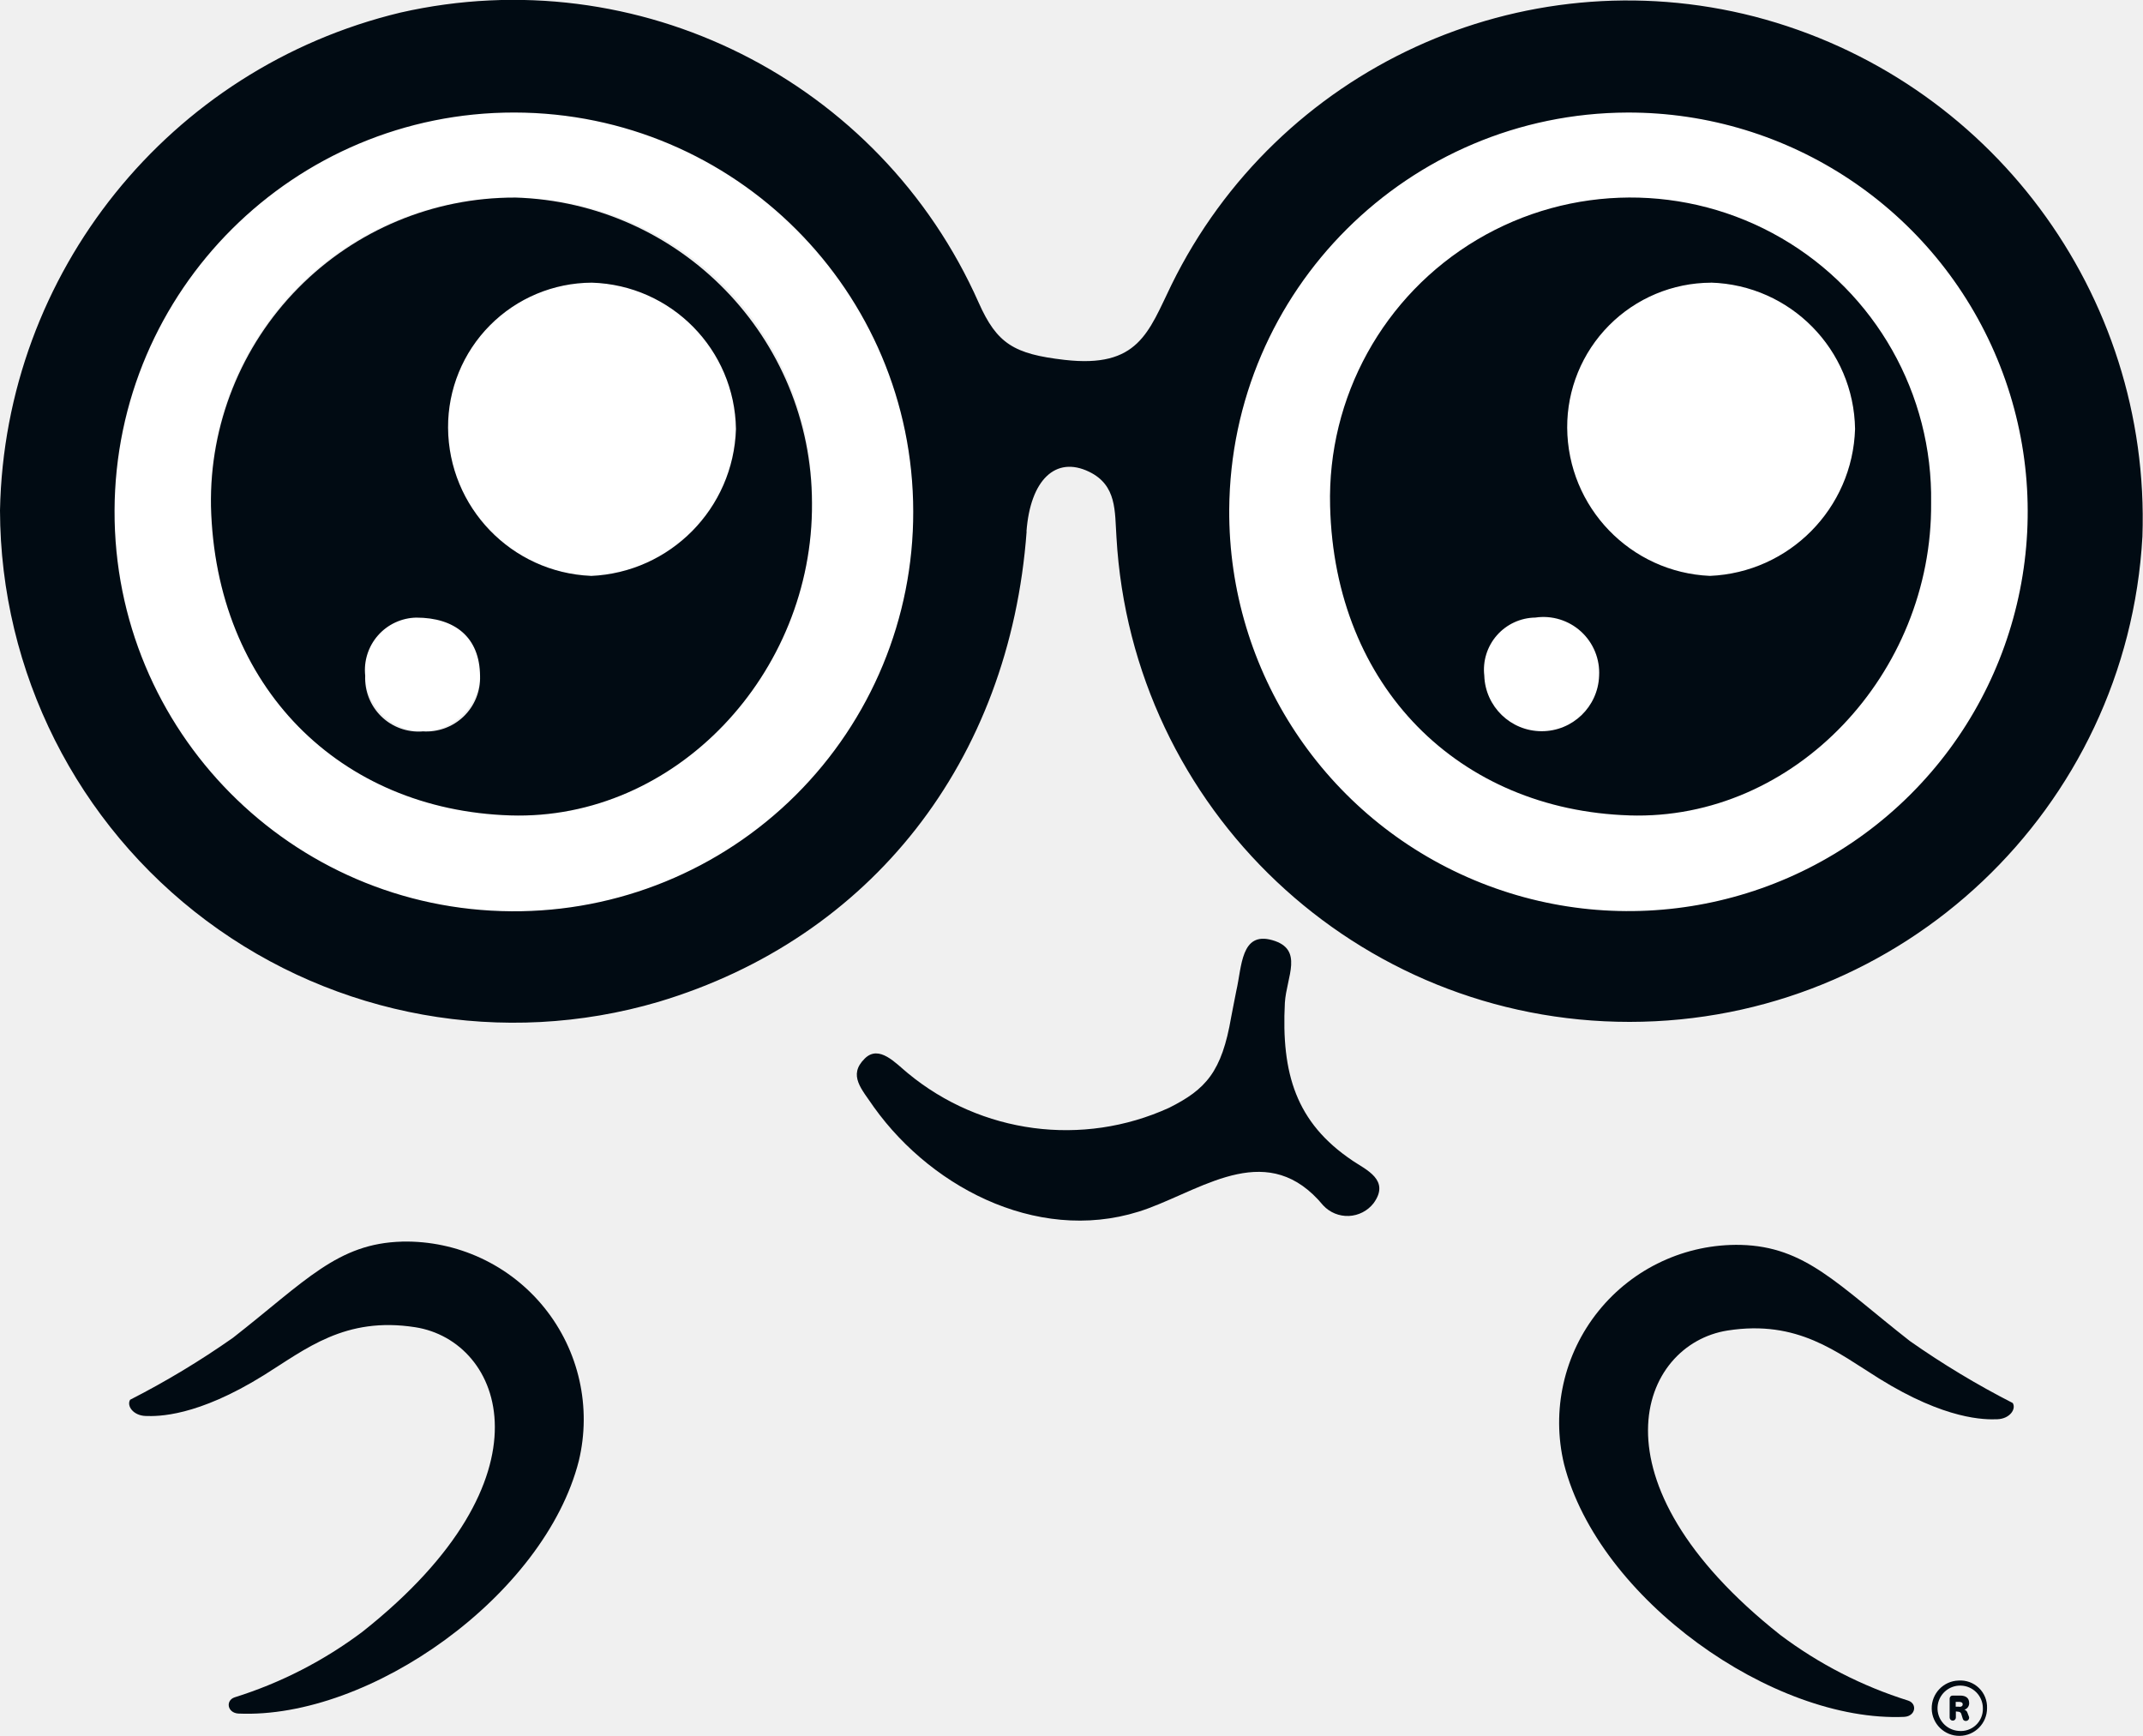
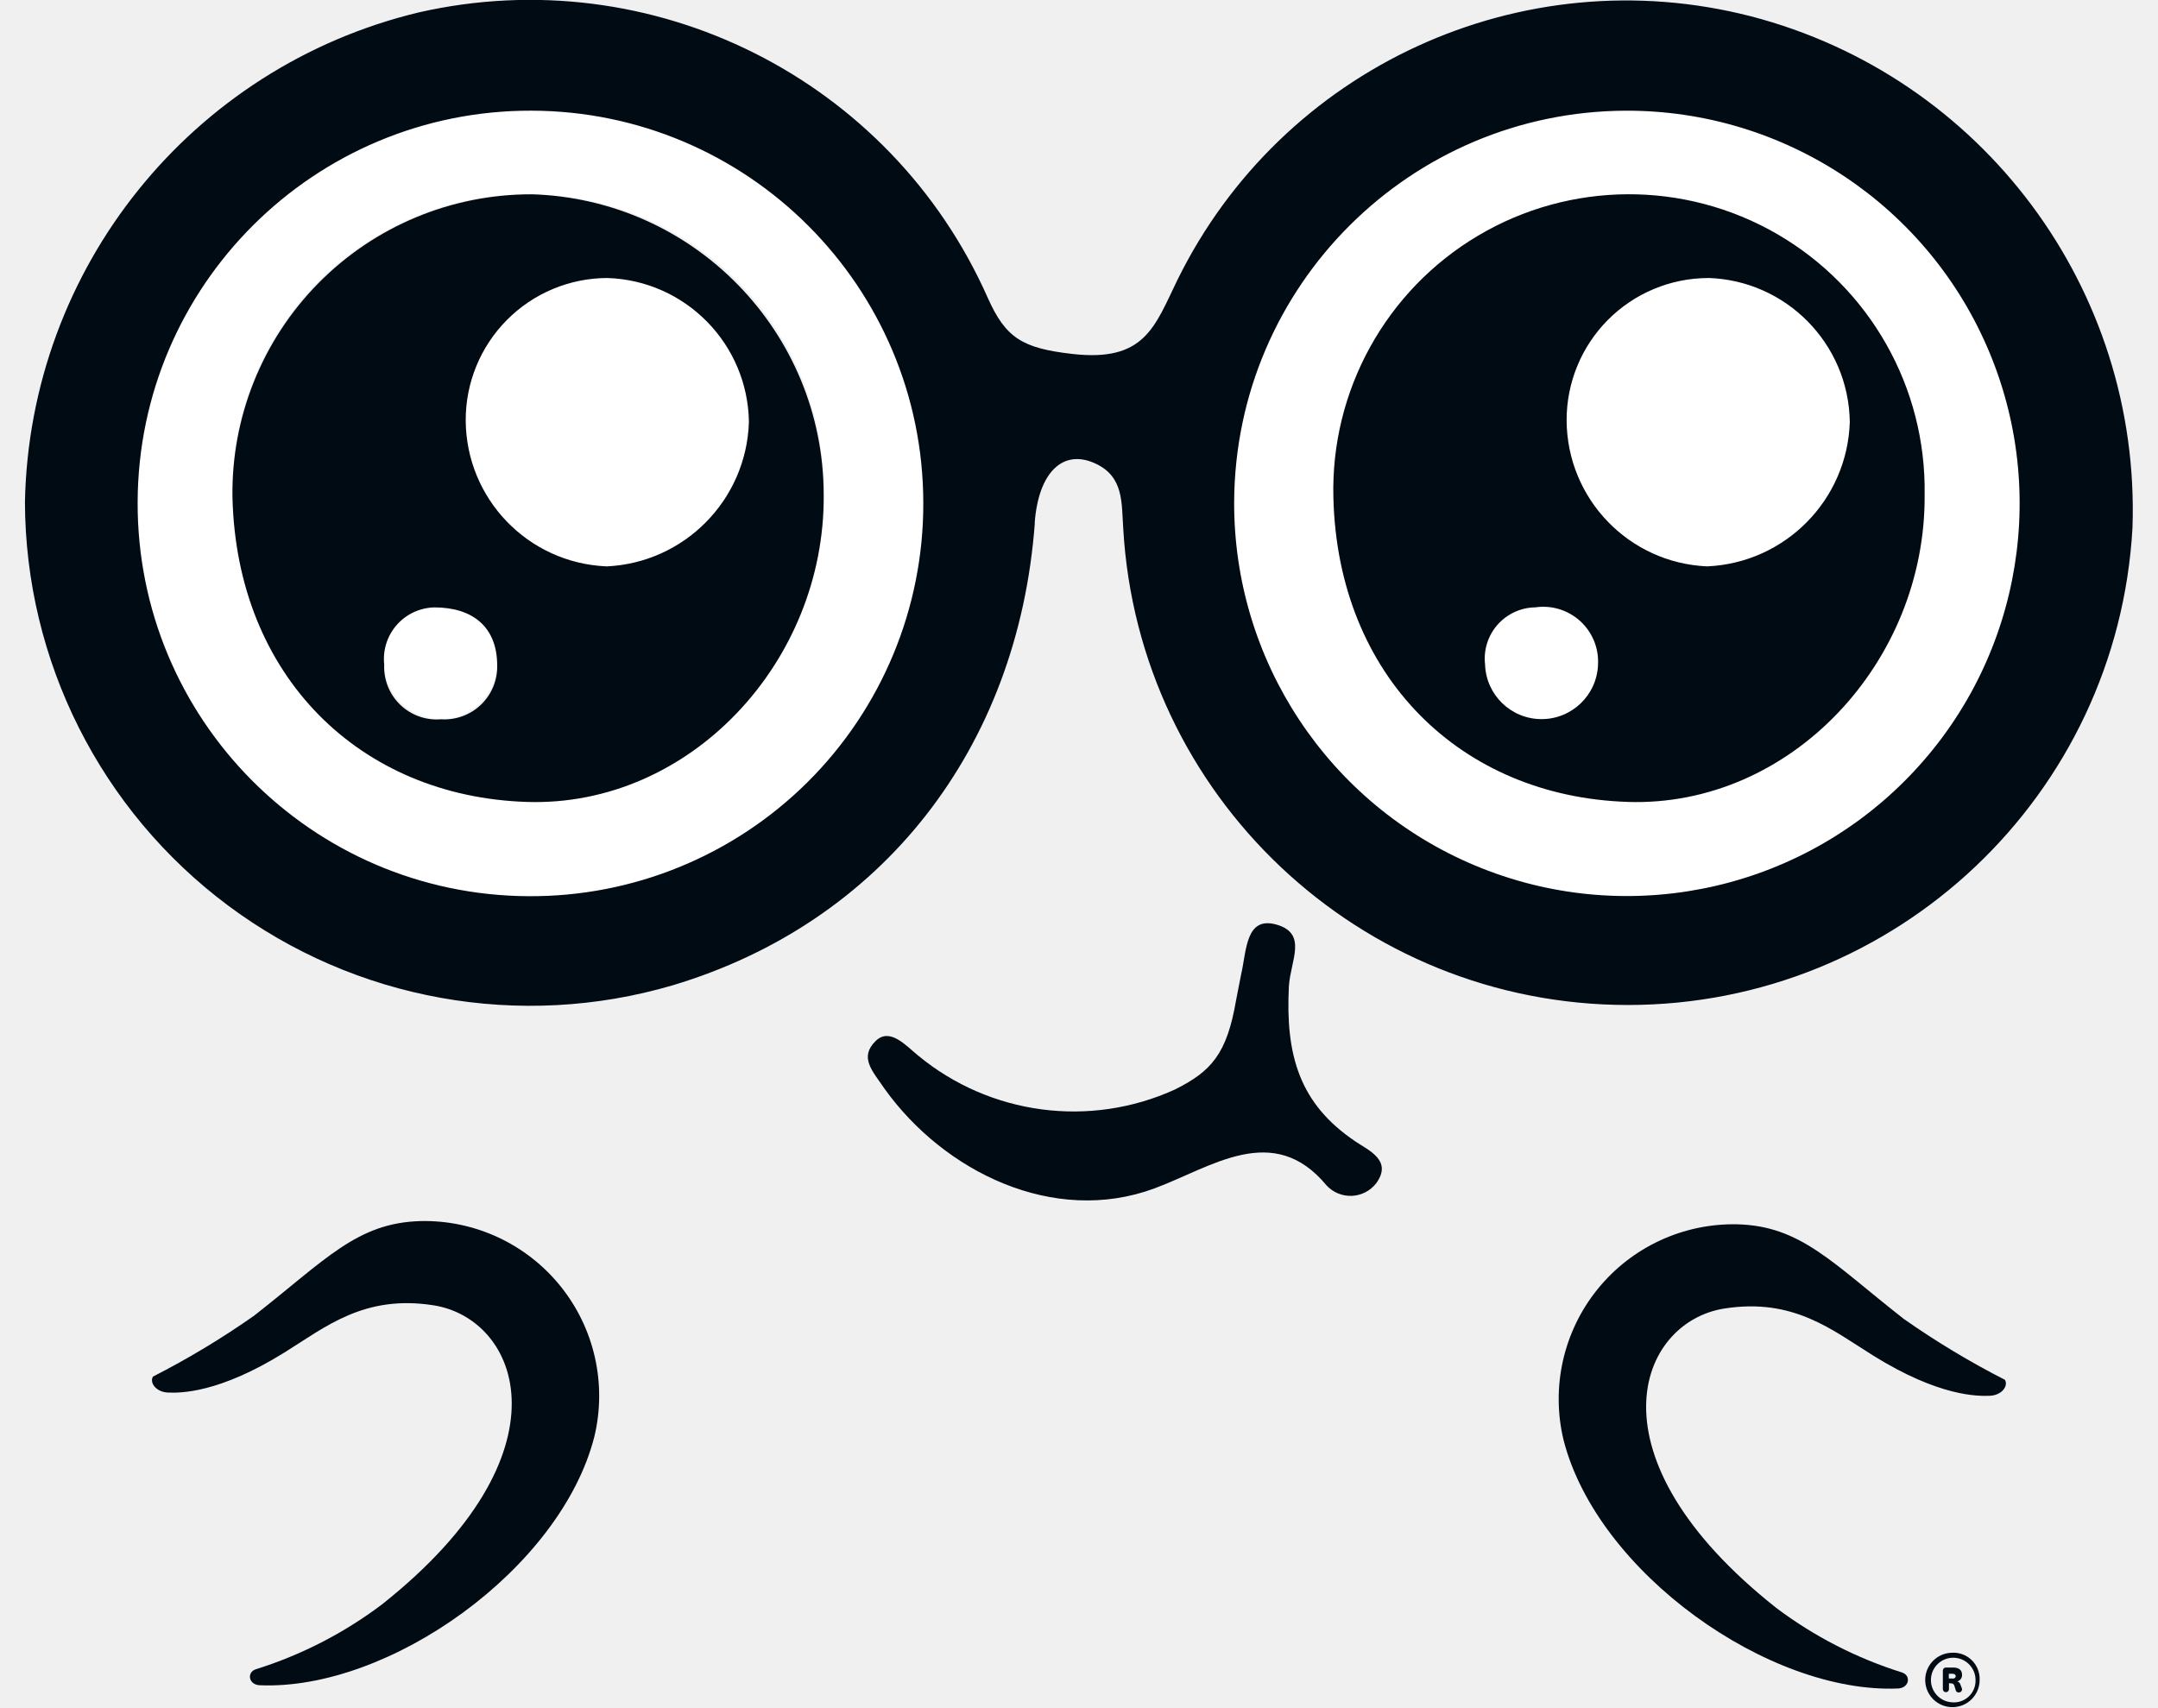
- <svg xmlns="http://www.w3.org/2000/svg" id="CHOMPI_FaceLogo_BlackWht" width="89" height="72.084" viewBox="0 0 89 72.084">
+ <svg xmlns="http://www.w3.org/2000/svg" id="CHOMPI_FaceLogo_BlackWht" width="45.5" height="36" viewBox="0 0 89 72.084">
  <defs>
    <style>
      .cls-1 {
        fill: #010b13;
      }

      .cls-2 {
        fill: #fff;
      }
    </style>
  </defs>
  <g id="Chompi_Club_Logo_-_Face" data-name="Chompi Club Logo - Face">
    <g id="Group_898" data-name="Group 898" transform="translate(80.157 69.787)">
      <path id="Path_963" data-name="Path 963" class="cls-1" d="M790.193,778.37a1.149,1.149,0,1,0,1.183,1.148A1.107,1.107,0,0,0,790.193,778.37Zm0,2.091a.942.942,0,1,1,1.01-.939A.914.914,0,0,1,790.193,780.461Z" transform="translate(-789.01 -778.37)" />
      <path id="Path_964" data-name="Path 964" class="cls-1" d="M795.5,783.036c0-.2-.133-.306-.374-.306h-.311a.124.124,0,0,0-.125.133v.779a.129.129,0,1,0,.258,0v-.253l.116.013a.124.124,0,0,1,.112.1l.057.182a.123.123,0,0,0,.125.1.135.135,0,0,0,.125-.2l-.049-.129a.189.189,0,0,0-.133-.138.28.28,0,0,0,.2-.281h0Zm-.41.156h-.148v-.2h.142c.08,0,.148.027.148.1s-.053.107-.142.107Z" transform="translate(-793.877 -782.106)" />
    </g>
    <g id="Group_899" data-name="Group 899" transform="translate(0 0)">
      <path id="Path_965" data-name="Path 965" class="cls-2" d="M337.292,470.13a2.18,2.18,0,0,0-2.119,2.413,2.386,2.386,0,0,0,4.769.01c-.011-1.614-1.045-2.423-2.651-2.423h0Z" transform="translate(-320.006 -444.484)" />
      <path id="Path_966" data-name="Path 966" class="cls-2" d="M602.4,356.862A16.581,16.581,0,1,0,585.79,340.19,16.556,16.556,0,0,0,602.4,356.862h0Zm.2-29.633a12.71,12.71,0,0,1,12.34,12.684c.056,7.076-5.661,13.2-12.536,12.974-7.054-.228-12.24-5.314-12.424-12.844A12.6,12.6,0,0,1,602.6,327.23Z" transform="translate(-534.735 -319.024)" />
      <path id="Path_967" data-name="Path 967" class="cls-2" d="M662.1,474.843a2.228,2.228,0,0,0,2.391-2.3,2.318,2.318,0,0,0-2.649-2.423,2.165,2.165,0,0,0-2.119,2.413,2.218,2.218,0,0,0,2.377,2.314Z" transform="translate(-598.079 -444.47)" />
      <path id="Path_968" data-name="Path 968" class="cls-2" d="M689.681,385.176a6.3,6.3,0,0,0,6.026-6.1A6.173,6.173,0,0,0,689.722,373a6,6,0,0,0-5.973,6.023,6.2,6.2,0,0,0,5.93,6.153Z" transform="translate(-618.666 -361.263)" />
      <path id="Path_969" data-name="Path 969" class="cls-2" d="M365.172,373a6,6,0,0,0-5.973,6.023,6.2,6.2,0,0,0,5.93,6.153,6.3,6.3,0,0,0,6.026-6.1A6.173,6.173,0,0,0,365.171,373Z" transform="translate(-340.593 -361.263)" />
      <path id="Path_970" data-name="Path 970" class="cls-2" d="M279.22,323.69a16.585,16.585,0,1,0,16.471,16.566A16.6,16.6,0,0,0,279.22,323.69h0Zm-.275,29.186c-7.054-.228-12.24-5.314-12.424-12.844a12.483,12.483,0,1,1,24.96-.129c.056,7.076-5.661,13.2-12.536,12.974Z" transform="translate(-257.758 -319.015)" />
      <path id="Path_971" data-name="Path 971" class="cls-1" d="M278.055,651.1c-2.685.069-4.01,1.634-7.027,3.994a35.515,35.515,0,0,1-4.27,2.572c-.153.251.123.654.636.674s2.139.036,4.919-1.694c1.737-1.081,3.364-2.447,6.285-1.991,3.647.569,5.9,6.242-2.19,12.645a17.563,17.563,0,0,1-5.309,2.724c-.385.127-.311.643.152.674,5.472.241,12.718-4.908,14.14-10.491a7.382,7.382,0,0,0-7.336-9.108Z" transform="translate(-261.353 -599.54)" />
      <path id="Path_972" data-name="Path 972" class="cls-1" d="M695.669,671.622c.463-.033.537-.547.152-.674a17.578,17.578,0,0,1-5.308-2.724c-8.092-6.4-5.837-12.075-2.19-12.645,2.921-.455,4.548.911,6.285,1.991,2.78,1.73,4.406,1.714,4.919,1.694s.789-.422.636-.674a35.741,35.741,0,0,1-4.27-2.572c-3.017-2.36-4.342-3.925-7.027-3.994a7.381,7.381,0,0,0-7.336,9.108c1.422,5.584,8.668,10.732,14.14,10.491Z" transform="translate(-616.573 -600.328)" />
      <path id="Path_973" data-name="Path 973" class="cls-1" d="M271.9,313.117c.158-2.142,1.21-3.156,2.6-2.483,1.163.561,1.064,1.651,1.137,2.714a21.338,21.338,0,0,0,42.609-.023,21.542,21.542,0,0,0-16.106-21.592,21.114,21.114,0,0,0-24.217,11.136c-.959,1.968-1.372,3.473-4.444,3.119-2.1-.242-2.805-.67-3.563-2.373a21.145,21.145,0,0,0-24.017-12.048A21.7,21.7,0,0,0,229.27,312.24a21.331,21.331,0,0,0,27.346,20.408c8.834-2.645,14.588-10,15.29-19.533h0Zm24.966-17.4a16.581,16.581,0,1,1-16.546,16.488,16.6,16.6,0,0,1,16.546-16.488h0Zm-46.351,33.169a16.585,16.585,0,1,1,16.682-16.6,16.564,16.564,0,0,1-16.682,16.6h0Z" transform="translate(-229.27 -291.044)" />
      <path id="Path_974" data-name="Path 974" class="cls-1" d="M303.058,348.331a12.6,12.6,0,0,0-12.621,12.812c.185,7.53,5.37,12.616,12.424,12.844,6.877.222,12.593-5.9,12.536-12.974a12.712,12.712,0,0,0-12.34-12.684h0ZM299.219,370.5a2.218,2.218,0,0,1-2.377-2.314,2.179,2.179,0,0,1,2.119-2.413c1.6,0,2.639.809,2.651,2.423a2.229,2.229,0,0,1-2.392,2.3h0Zm6.994-6.46a6.2,6.2,0,0,1-5.93-6.153,5.994,5.994,0,0,1,5.973-6.023,6.173,6.173,0,0,1,5.984,6.079,6.3,6.3,0,0,1-6.026,6.1Z" transform="translate(-281.675 -340.126)" />
      <path id="Path_975" data-name="Path 975" class="cls-1" d="M627.412,373.987c6.877.222,12.593-5.9,12.536-12.974a12.483,12.483,0,1,0-24.96.129c.185,7.53,5.37,12.616,12.424,12.844h0Zm3.394-22.125a6.173,6.173,0,0,1,5.984,6.079,6.3,6.3,0,0,1-6.026,6.1,6.2,6.2,0,0,1-5.93-6.153,5.994,5.994,0,0,1,5.973-6.023Zm-7.295,13.909a2.316,2.316,0,0,1,2.649,2.423,2.386,2.386,0,0,1-4.769-.01,2.165,2.165,0,0,1,2.12-2.413Z" transform="translate(-559.748 -340.126)" />
      <path id="Path_976" data-name="Path 976" class="cls-1" d="M498.36,572.508c-2.351-1.578-2.957-3.623-2.807-6.552.067-1.078.8-2.221-.516-2.6s-1.267,1.1-1.5,2.1c-.052.291-.143.7-.212,1.085-.392,2.287-1.053,3.01-2.581,3.775a10.313,10.313,0,0,1-10.848-1.436c-.508-.414-1.193-1.2-1.79-.61-.71.7-.126,1.269.382,2.022,2.5,3.49,7.126,5.78,11.392,4.2,2.41-.894,5.014-2.845,7.265-.123a1.375,1.375,0,0,0,2.092-.09c.7-.961-.3-1.383-.881-1.771h0Z" transform="translate(-442.192 -524.313)" />
    </g>
  </g>
</svg>
